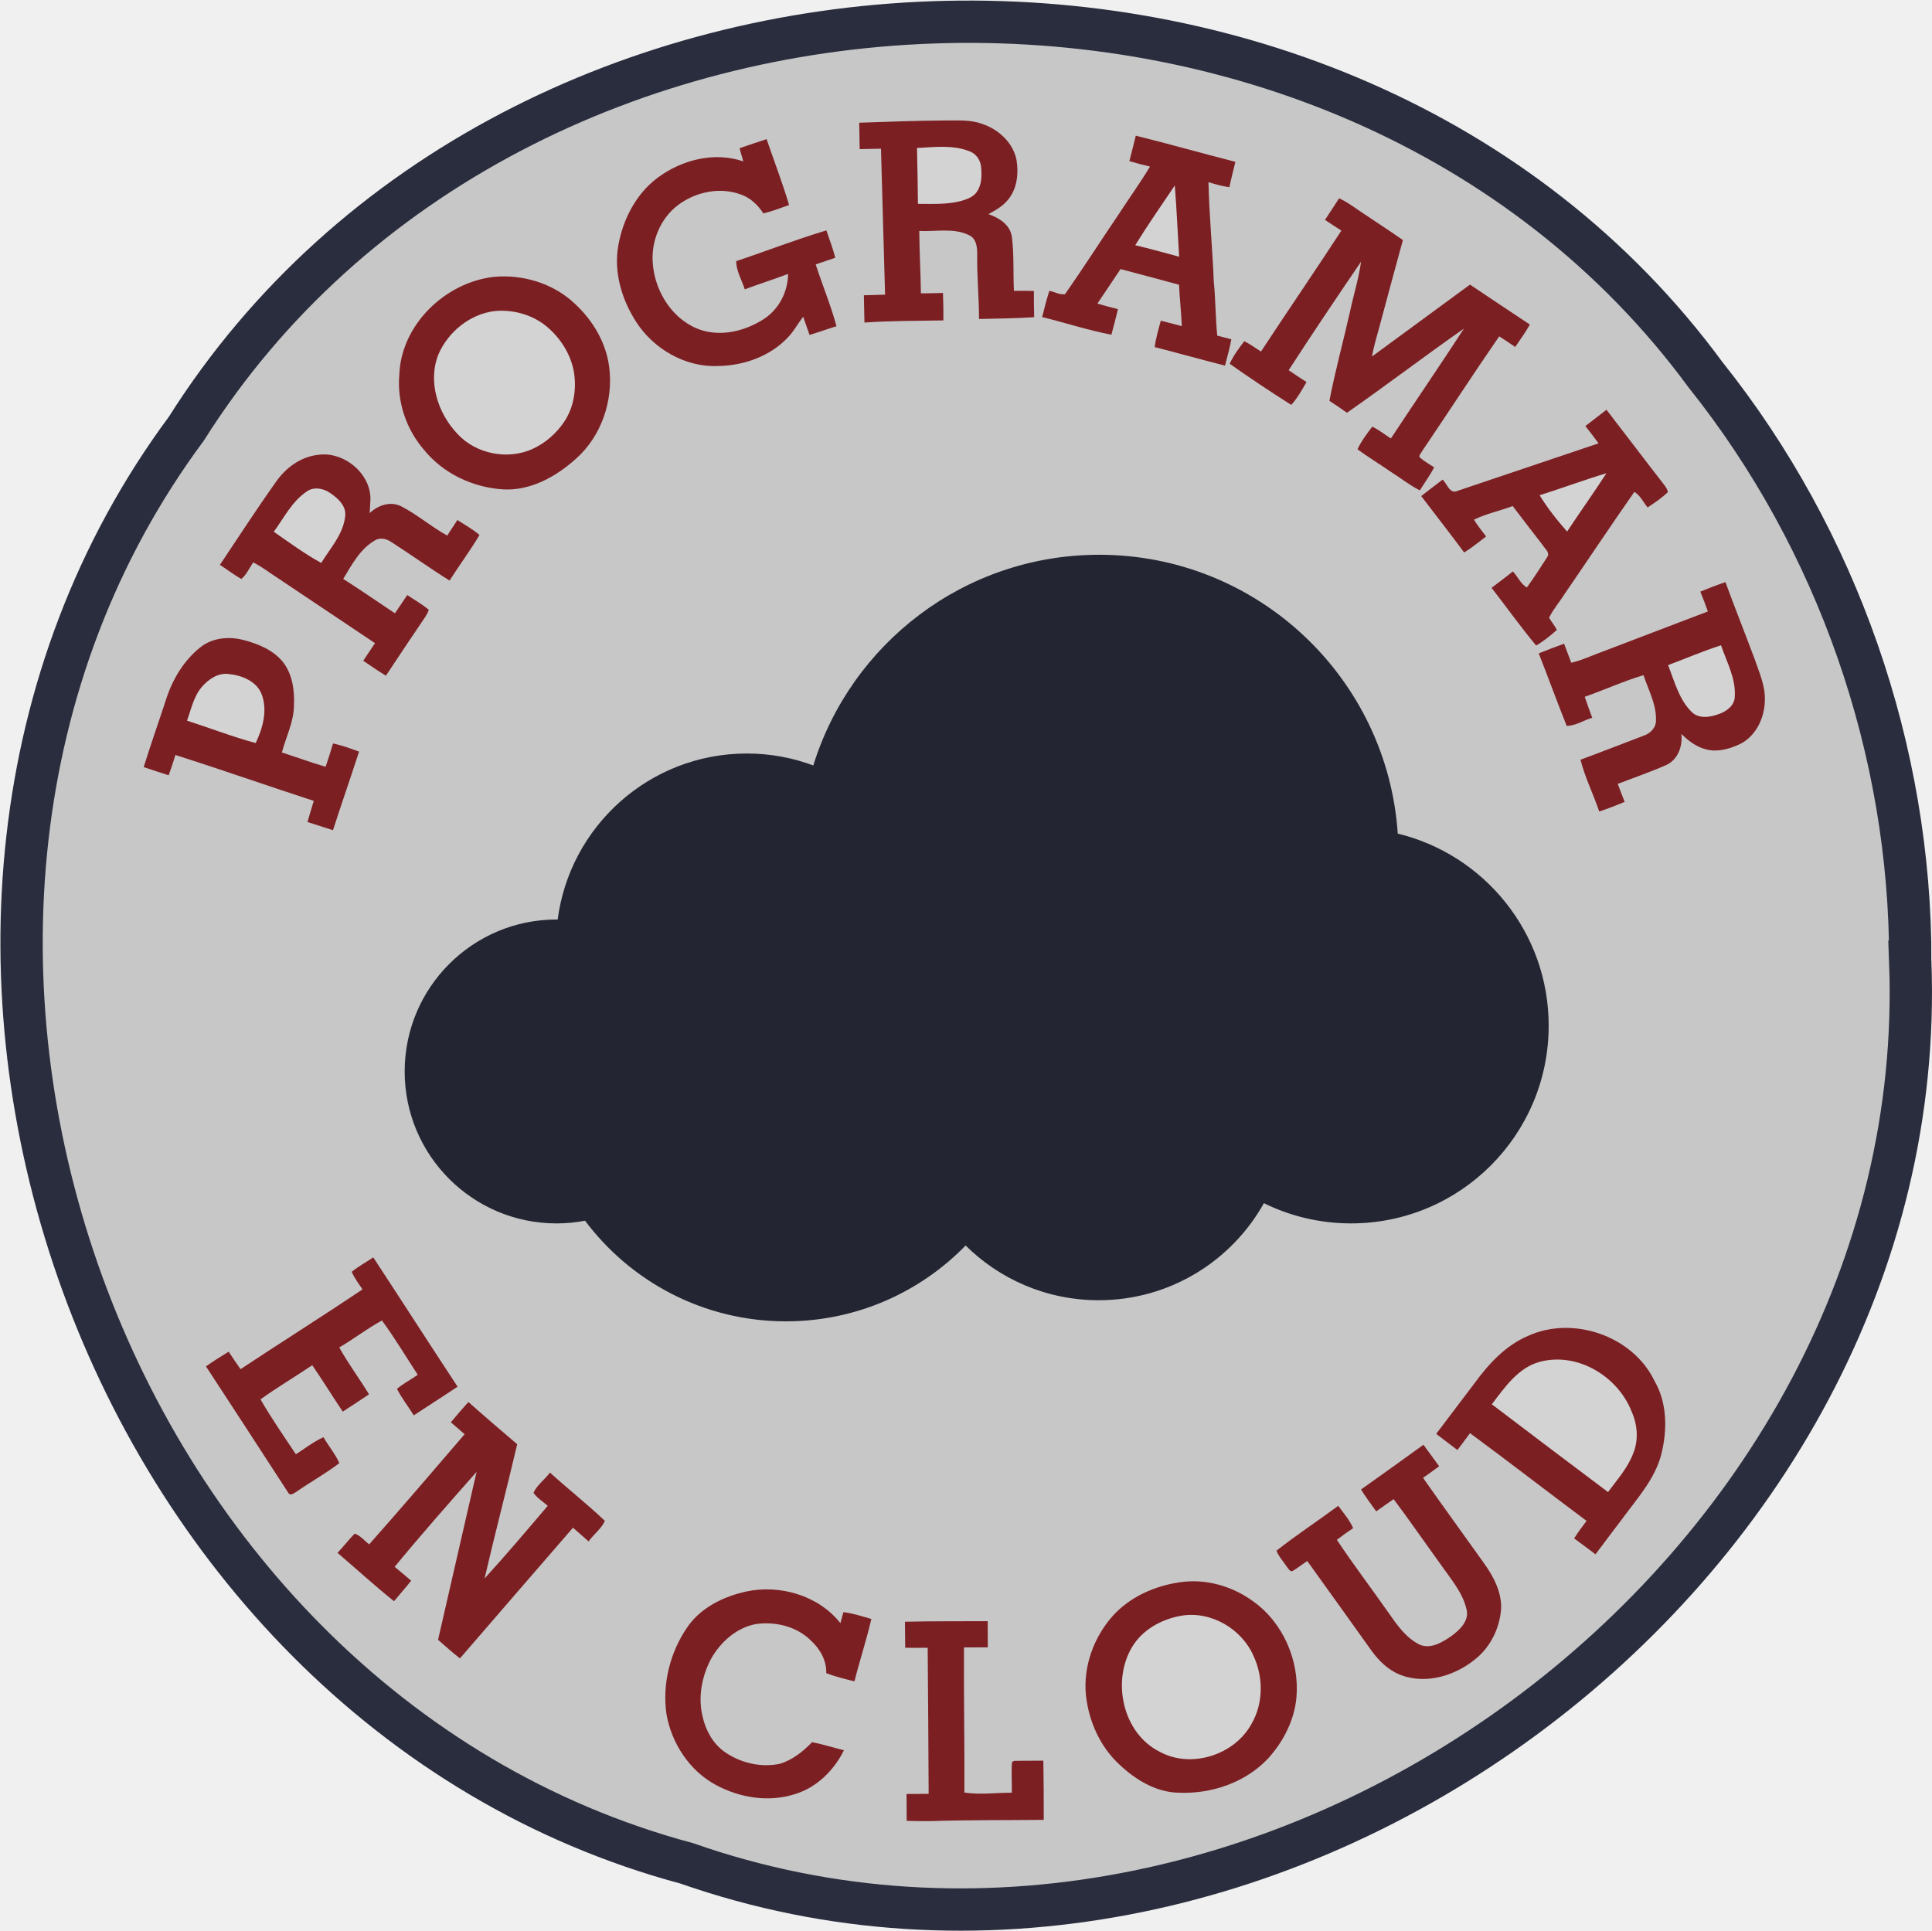
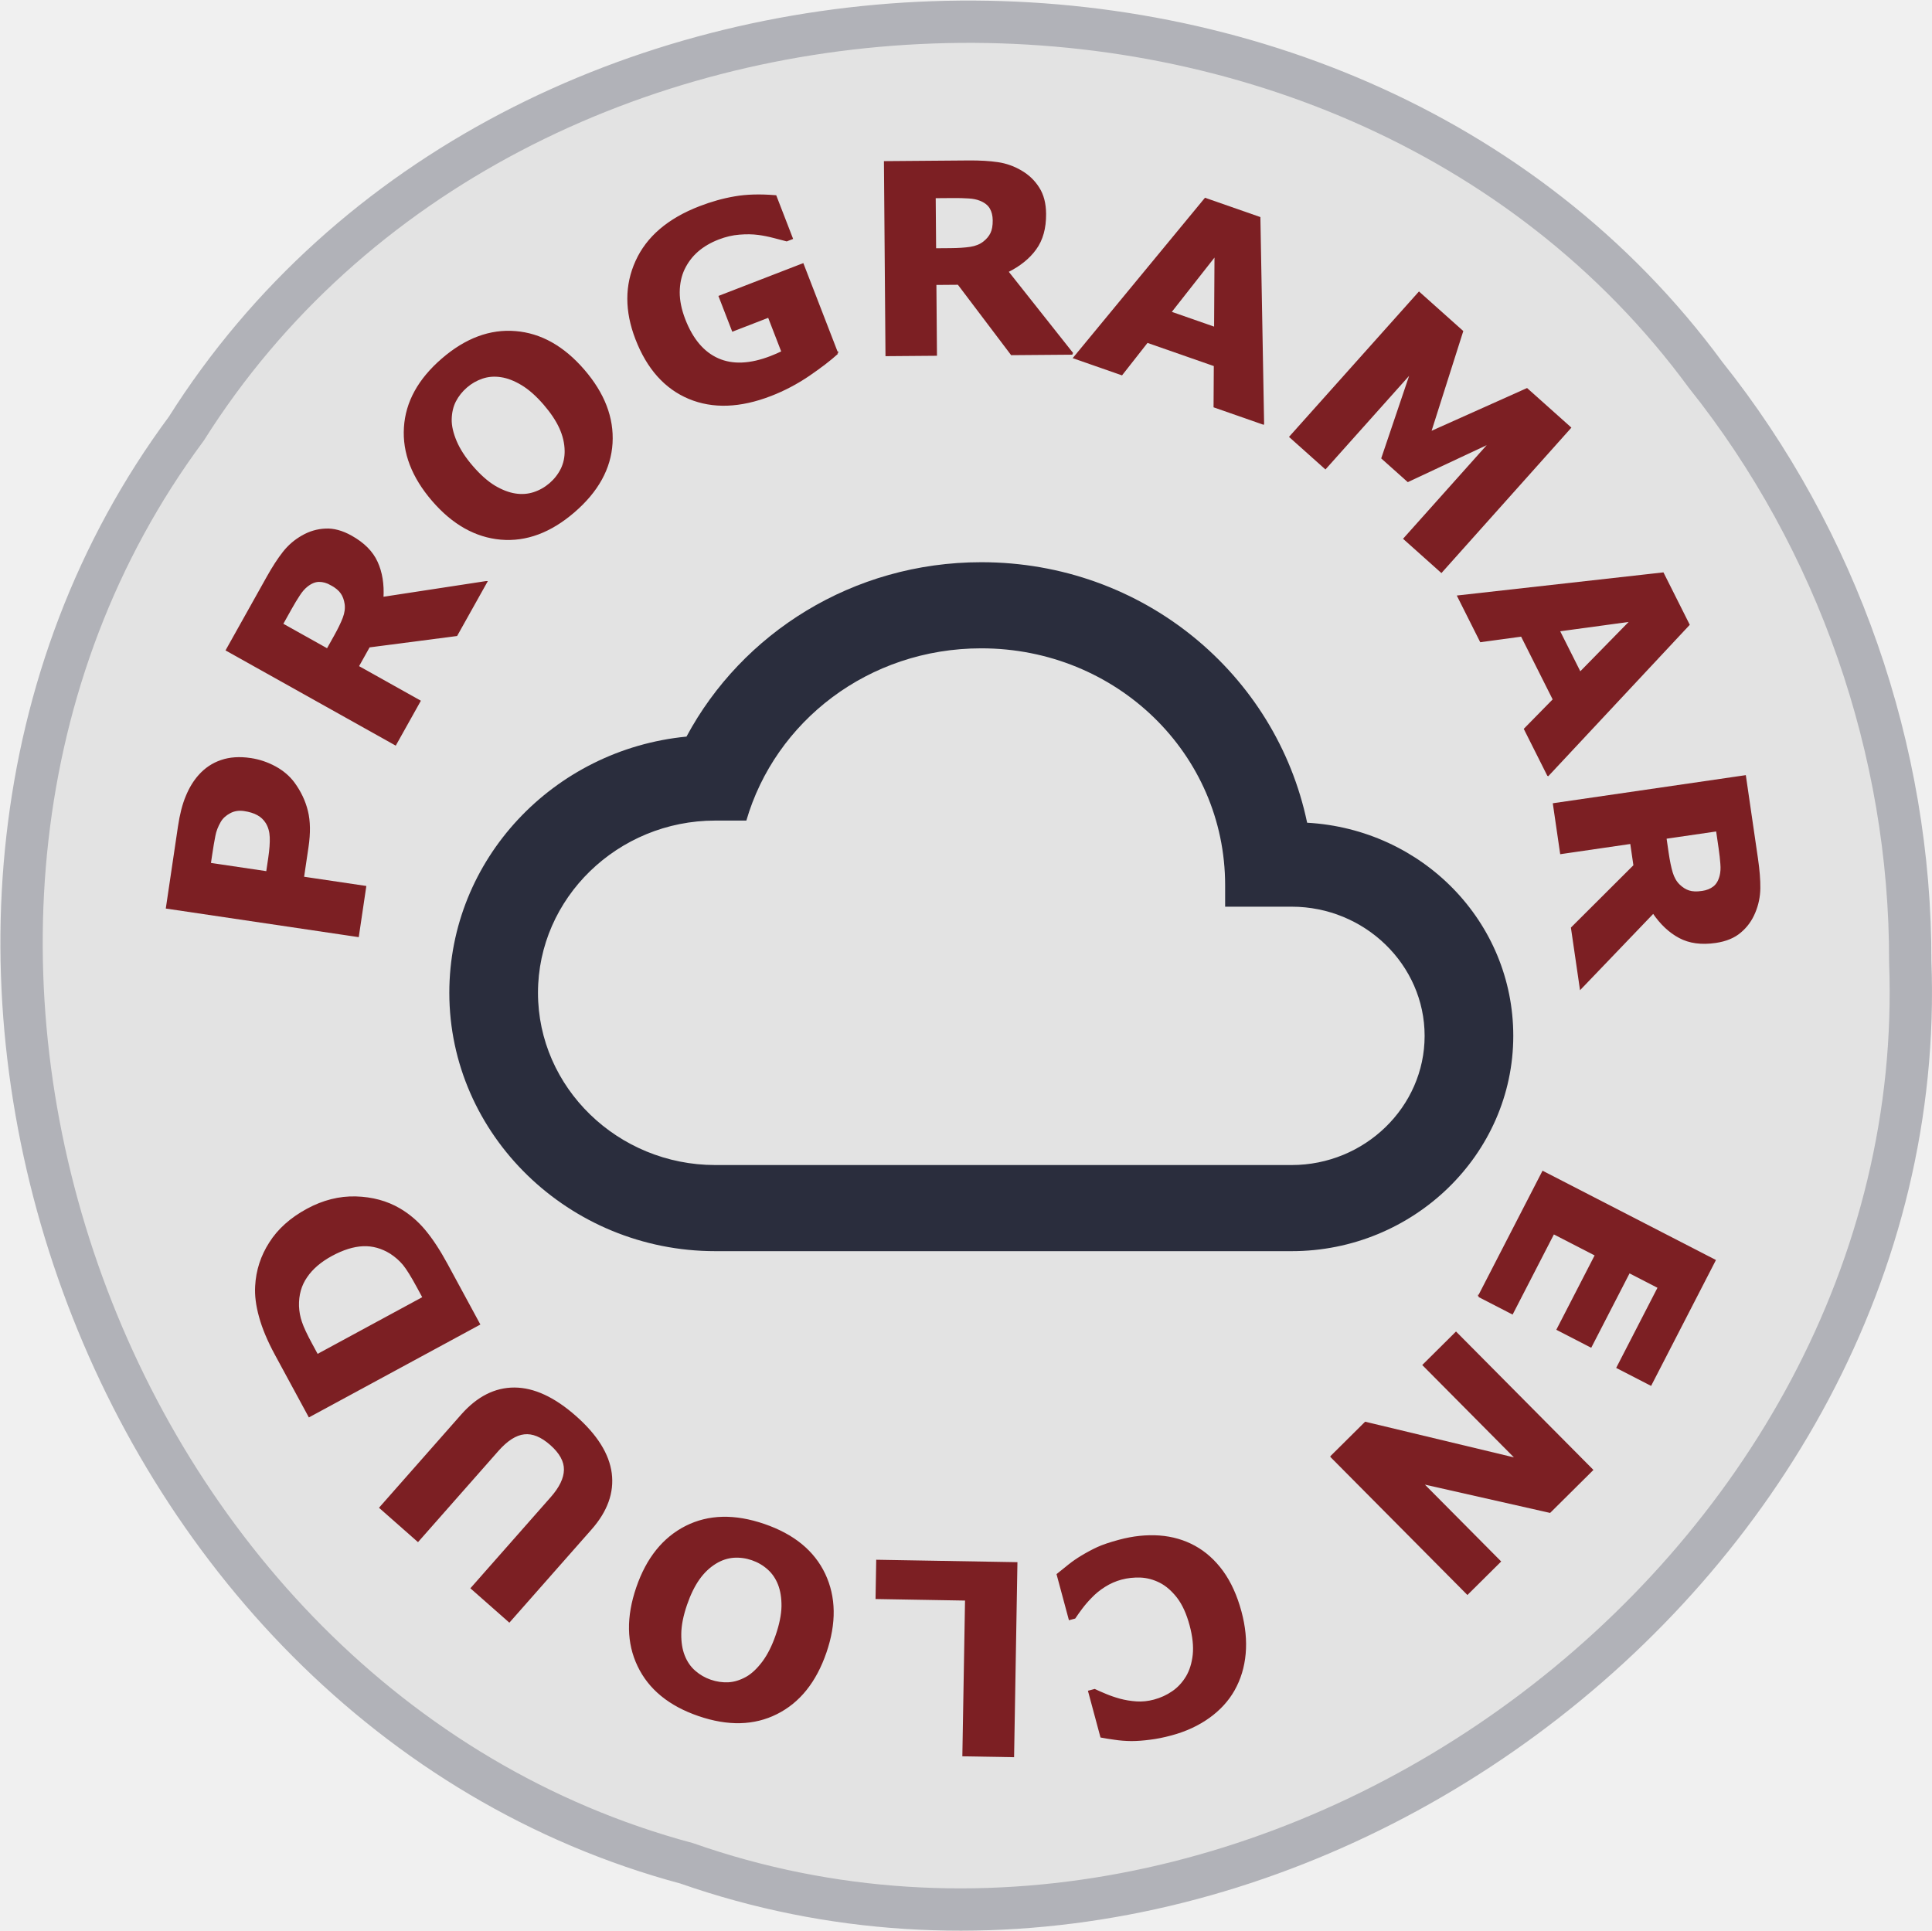
- <svg xmlns="http://www.w3.org/2000/svg" id="svg2" height="177.34mm" width="177.42mm" version="1.1" viewBox="0 0 628.662 628.356">
-   <g id="layer1" transform="translate(-31.656 -33.337)">
-     <g id="g3712" transform="matrix(.69286 0 0 .74143 22.143 137.36)">
-       <path id="path3402" fill="#96252a" d="m417.25-86.448c13.6-0.449 27.2-0.906 40.81-0.991 5.63 0.037 11.45-0.383 16.84 1.476 7.69 2.346 14.6 8.205 16.22 15.821 1.04 5.859 0.34 12.429-3.75 17.223-2.44 2.972-5.98 4.85-9.44 6.598 5.04 1.635 10.23 4.607 11.02 10.018 1.06 7.822 0.56 15.784 0.96 23.661 3.12-0.037 6.24-0.047 9.37 0.037-0.02 3.831 0.02 7.663 0.14 11.504-8.62 0.561-17.27 0.57-25.91 0.804 0.05-9.242-1-18.437-0.84-27.67 0.02-3.261-0.1-7.457-3.74-9.083-7.28-3.383-15.69-1.523-23.48-1.888 0.08 9.13 0.64 18.251 0.78 27.381 3.45-0.019 6.91-0.075 10.36-0.168 0.13 4.009 0.25 8.027 0.18 12.046-12.35 0.196-24.73 0.14-37.06 0.944-0.1-4-0.17-7.99-0.27-11.98 3.32-0.103 6.64-0.178 9.96-0.252-0.62-21.362-1.32-42.725-1.92-64.087-3.34 0.065-6.67 0.14-10.01 0.187-0.09-3.859-0.18-7.719-0.22-11.578z" />
-       <path id="path3404" fill="#96252a" d="m547.14-80.757c15.65 3.626 31.15 7.756 46.77 11.476-0.9 3.719-2.01 7.392-2.82 11.139-3.35-0.439-6.6-1.28-9.81-2.215 0.33 14.578 1.88 29.1 2.49 43.669 0.86 7.887 0.78 15.812 1.63 23.699 2.2 0.542 4.4 1.075 6.62 1.598-0.73 3.916-1.95 7.719-2.99 11.56-11.02-2.635-21.98-5.504-33-8.13 0.52-3.953 1.76-7.775 2.86-11.606 3.28 0.813 6.56 1.607 9.86 2.383-0.24-6.065-1.01-12.092-1.31-18.148-9.14-2.374-18.31-4.588-27.47-6.869-3.63 5.046-7.23 10.102-10.86 15.139 3.19 0.906 6.42 1.682 9.66 2.42-0.95 3.766-1.99 7.513-3.09 11.242-10.98-1.972-21.65-5.252-32.51-7.747 1-3.869 2.09-7.728 3.37-11.532 2.41 0.486 4.87 1.794 7.34 1.523 8.55-11.429 16.6-23.213 24.97-34.754 4.95-7.121 10.27-14.017 14.97-21.288-3.26-0.701-6.49-1.514-9.69-2.402 1-3.719 2.09-7.42 3.01-11.158z" />
-       <path id="path3406" fill="#96252a" d="m361.09-75.271c4.22-1.318 8.42-2.729 12.67-3.981 3.5 9.644 7.45 19.148 10.55 28.913-3.98 1.364-7.96 2.757-12.08 3.701-2.52-3.663-6.02-6.831-10.5-8.28-9.85-3.467-21.32-1.196-29.61 4.635-8.43 5.99-12.82 16.241-11.78 26.026 1.14 12.475 9.78 24.951 22.9 28.876 9.66 2.813 20.34 0.299 28.72-4.607 7.35-4.205 11.83-12.074 11.87-20.092-6.73 2.383-13.59 4.401-20.33 6.756-1.38-4.074-4-8.046-4.02-12.363 14.13-4.411 28.06-9.513 42.35-13.494 1.43 3.99 3.08 7.915 4.17 11.999-3.07 0.963-6.12 1.944-9.18 2.925 3.12 9.074 7.12 18.008 9.76 27.119-4.25 1.215-8.4 2.673-12.66 3.831-1.01-2.654-2.01-5.308-2.97-7.971-2.59 3.037-4.5 6.551-7.46 9.317-8.34 8.13-20.56 12.12-32.44 12.298-15.44 0.654-30.5-7.504-38.69-19.559-6.7-9.784-10.47-21.764-8.24-33.371 2.17-11.429 8.3-22.587 18.36-29.642 11.33-7.915 26.6-11.606 40.3-7.261-0.5-1.944-1.24-3.822-1.69-5.775z" />
-       <path id="path3408" fill="#fff" d="m444.39-75.365c8.26-0.374 16.93-1.476 24.82 1.514 2.95 1.047 4.94 3.775 5.27 6.672 0.34 3.607 0.42 7.579-1.76 10.747-1.71 2.691-5.15 3.663-8.17 4.457-6.45 1.458-13.15 1.149-19.72 1.131-0.09-8.177-0.24-16.344-0.44-24.521z" />
-       <path id="path3418" fill="#fff" d="m546.88-32.687c5.89-8.915 12.3-17.531 18.58-26.222 0.88 10.42 1.35 20.848 2.05 31.277-6.87-1.72-13.72-3.523-20.63-5.056z" />
-       <path id="path3424" fill="#96252a" d="m642.63-53.283c1.88 0.832 3.7 1.776 5.42 2.878 8.12 5.233 16.45 10.186 24.54 15.456-3.72 12.503-7.26 25.054-10.89 37.576-1.28 4.495-2.79 8.943-3.63 13.531 15.36-10.494 30.69-21.026 46.03-31.548 9.37 5.85 18.71 11.747 28.13 17.531-2.11 3.383-4.49 6.616-6.9 9.831-2.48-1.598-4.98-3.149-7.51-4.654-12.29 16.615-24.03 33.586-36.16 50.304-0.4 0.897-1.66 1.766-1.2 2.813 2.07 1.71 4.52 2.962 6.82 4.383-1.97 3.532-4.5 6.738-6.75 10.111-4.87-2.317-9.15-5.523-13.75-8.242-5.14-3.317-10.5-6.345-15.52-9.803 1.81-3.57 4.36-6.803 6.95-9.915 3.13 1.374 5.82 3.467 8.75 5.158 11.34-16.12 23.05-32.025 34.29-48.21-18.5 12.065-36.43 24.895-54.94 36.941-2.71-1.813-5.47-3.542-8.24-5.242 2.72-13.214 6.57-26.203 9.72-39.333 1.65-7.261 4.08-14.391 5.16-21.764-11.5 15.784-22.92 31.623-34.01 47.65 2.77 1.766 5.55 3.523 8.38 5.214-2.15 3.476-4.27 7.037-7.17 10.018-9.78-5.785-19.45-11.821-28.92-18.054 1.78-3.57 4.29-6.812 6.88-9.906 2.75 1.29 5.22 3.028 7.84 4.532 12.46-17.755 25.34-35.268 37.74-53.06-2.59-1.542-5.14-3.131-7.69-4.719 2.21-3.159 4.45-6.298 6.63-9.476z" />
-       <path id="path3438" fill="#96252a" d="m245.59-18.781c13.67-1.224 28.03 2.86 38.07 11.747 8.53 7.336 14.83 17.251 16.21 28.119 1.91 14.578-3.77 30.1-15.62 39.931-9.31 7.822-21.3 14.148-34.2 13.475-14.18-0.822-28.17-6.934-37.17-17.335-8.31-8.952-12.7-20.97-11.62-32.81 0.72-21.998 21.43-40.66 44.33-43.127z" />
-       <path id="path3444" fill="#fff" d="m246.1-3.783c8.95-0.785 18.38 1.766 25.14 7.401 5.96 4.906 10.43 11.56 11.94 18.895 1.43 7.569 0.18 15.737-4.42 22.213-3.67 5.13-8.83 9.392-14.84 11.971-11.72 5.028-26.71 2.28-35.42-6.635-9.23-9.093-14.06-23.129-8.74-35.109 4.64-9.784 14.83-17.466 26.34-18.737z" />
-       <path id="path3460" fill="#96252a" d="m758.28 46.689c3.3-2.383 6.62-4.747 9.92-7.149 9.1 10.999 18.05 22.11 27.2 33.081 0.71 0.925 1.47 1.906 1.61 3.084-2.85 2.588-6.2 4.654-9.5 6.71-2.01-2.308-3.42-5.252-6.22-6.822-11.07 14.756-21.73 29.792-32.65 44.65-2.39 3.579-5.43 6.784-7.4 10.588 1.12 1.832 2.66 3.43 3.66 5.345-3.04 2.514-6.22 4.953-9.75 6.84-7.3-8.186-13.91-16.914-20.93-25.315 3.36-2.374 6.73-4.747 10.03-7.196 2.23 2.243 3.72 5.551 6.56 7.055 3.35-4.373 6.52-8.878 9.59-13.419 1.4-1.934-1.19-3.644-2.16-5.205-4.77-5.663-9.4-11.438-14.1-17.139-5.99 2.14-12.42 3.336-18.17 5.971 1.64 2.626 3.77 4.934 5.69 7.383-3.39 2.402-6.67 4.953-10.3 7.037-6.6-8.336-13.45-16.512-20.17-24.764 3.32-2.439 6.69-4.813 10.04-7.214 2.09 1.757 3.41 6.513 6.93 4.943 22.1-6.953 44.21-13.905 66.3-20.876-2-2.57-4.05-5.112-6.18-7.588z" />
-       <path id="path3466" fill="#96252a" d="m143.26 71.285c4.53-6.158 11.57-11.064 19.66-11.933 12.56-1.85 26.11 8.878 24.68 21.045-0.05 1.495-0.17 3-0.28 4.504 3.94-3.439 9.74-5.392 14.86-2.972 7.58 3.663 14.1 8.98 21.58 12.831 1.56-2.289 3.16-4.56 4.77-6.822 3.51 2.121 7.22 4.018 10.4 6.569-4.35 6.859-9.5 13.251-14.05 19.998-9.27-5.383-18.12-11.363-27.31-16.868-2.33-1.495-5.5-2.252-8-0.626-6.83 3.757-10.66 10.653-14.65 16.774 8.2 4.878 16.19 10.055 24.28 15.092 1.95-2.673 3.88-5.345 5.81-8.027 3.34 2.187 6.98 4 10.09 6.495-0.37 1.075-0.93 2.084-1.59 3.037-6.23 8.597-12.43 17.213-18.53 25.885-3.65-2.065-7.15-4.317-10.66-6.569 1.85-2.561 3.7-5.14 5.53-7.719-16.29-10.214-32.61-20.4-48.91-30.605-2.66-1.738-5.36-3.439-8.25-4.831-1.85 2.411-3.14 5.345-5.6 7.261-3.53-1.804-6.7-4.159-10.08-6.196 8.7-12.139 17.19-24.418 26.25-36.324z" />
-       <path id="path3470" fill="#fff" d="m736.8 77.06c10.5-3.075 20.81-6.728 31.37-9.644-6.01 8.616-12.38 17.008-18.47 25.577-4.7-4.99-9.21-10.242-12.9-15.933z" />
-       <path id="path3474" fill="#fff" d="m157.71 75.471c3.27-2.261 7.85-1.495 11.01 0.561 3.59 2.252 7.62 5.56 7.14 10.036-0.8 7.999-6.96 14.139-11.28 20.708-7.77-4.018-14.99-8.952-22.27-13.69 4.8-6.093 8.51-13.288 15.4-17.615z" />
-       <path id="path3488" fill="#96252a" d="m812.28 119.37c3.87-1.514 7.8-2.916 11.78-4.186 4.41 11.242 9.15 22.362 13.65 33.576 2.17 6.018 5.19 12.036 4.86 18.54-0.16 7.868-4.61 16.269-12.69 19.4-4.74 1.944-10.19 3.233-15.3 1.804-4.38-1.112-8.05-3.766-11.22-6.7 0.66 5.439-1.56 11.279-7.14 13.69-7.43 3.056-15.14 5.523-22.72 8.252 1.04 2.635 2.11 5.271 3.23 7.887-3.92 1.561-7.9 3-11.94 4.243-2.77-7.635-6.68-14.914-8.8-22.736 9.91-3.42 19.76-7.018 29.63-10.532 3.2-0.963 5.96-3.607 5.83-6.915 0.17-6.962-3.6-13.232-5.88-19.671-9.39 2.654-18.34 6.476-27.58 9.504 1.09 3.093 2.31 6.158 3.52 9.223-4.02 1.047-7.81 3.532-12 3.551-4.53-10.55-8.65-21.26-13.13-31.829 3.94-1.476 7.91-2.897 11.9-4.252 1.15 2.775 2.27 5.56 3.38 8.354 4.18-0.878 8.11-2.504 12.1-3.944 17.36-6.149 34.67-12.429 52.05-18.559-1.12-2.925-2.28-5.831-3.53-8.7z" />
-       <path id="path3494" fill="#96252a" d="m107.86 143.77c5.66-4.186 13.43-4.859 20.24-3.159 6.79 1.626 13.75 4.308 18.35 9.457 4.59 5.336 5.65 12.494 5.34 19.138-0.02 7.28-3.73 13.868-5.68 20.774 6.87 2.028 13.62 4.411 20.55 6.252 1.22-3.392 2.42-6.784 3.47-10.223 4.19 0.813 8.21 2.215 12.23 3.579-3.99 11.522-8.28 22.96-12.25 34.492-4.01-1.177-7.99-2.43-11.99-3.598 0.93-3.112 2.02-6.177 2.97-9.27-21.7-6.607-43.23-13.681-64.98-20.138-0.96 2.99-2.02 5.962-3.17 8.906-3.93-1.14-7.82-2.402-11.73-3.588 3.3-9.924 7.02-19.708 10.47-29.586 3-8.85 8.35-17.213 16.18-23.035z" />
-       <path id="path3496" fill="#fff" d="m797.13 151.62c8.29-2.897 16.44-6.168 24.86-8.709 2.67 7.354 7.03 14.559 6.46 22.568-0.09 3.897-3.92 6.495-7.54 7.635-4.12 1.458-9.55 2.205-12.9-1.112-5.86-5.542-7.91-13.345-10.88-20.381z" />
-       <path id="path3502" fill="#fff" d="m108.5 161.22c3.12-3.383 7.62-6.327 12.65-5.691 6.19 0.57 13.24 3.187 15.54 9.065 2.75 7.055 0.44 14.709-2.87 21.232-10.91-2.729-21.49-6.607-32.26-9.822 1.96-5.046 3.11-10.588 6.94-14.784z" />
-       <path id="path3572" fill="#96252a" d="m178.92 417.91c3.15-2.402 6.75-4.205 10.11-6.327 13.26 18.877 26.3 37.894 39.6 56.752-6.81 4.261-13.74 8.364-20.58 12.588-2.57-3.916-5.67-7.532-7.88-11.625 3-2.392 6.54-4.074 9.76-6.177-5.59-7.952-10.79-16.195-16.82-23.839-6.95 3.532-13.23 8.093-20.05 11.84 4.24 7.102 9.45 13.644 13.98 20.577-4.09 2.57-8.22 5.056-12.33 7.588-4.85-6.747-9.41-13.672-14.33-20.372-8.05 5.074-16.45 9.681-24.31 14.989 5.1 8.261 10.95 16.139 16.62 24.091 4.27-2.561 8.31-5.513 12.95-7.495 2.38 3.85 5.5 7.298 7.46 11.373-6.32 4.56-13.39 8.158-19.93 12.438-1.14 0.57-3.01 2.224-4.01 0.654-12.89-18.522-25.72-37.081-38.7-55.546 3.47-2.261 7.03-4.411 10.66-6.448 1.82 2.579 3.67 5.14 5.58 7.681 19.01-11.784 38.34-23.119 57.26-35.025-1.77-2.523-3.79-4.925-5.04-7.719z" />
-       <path id="path3586" fill="#96252a" d="m731.29 446.08c21.2-9.093 49.34-0.028 59.47 19.755 6.02 9.709 6.02 21.587 3.18 32.212-3.06 11.008-11.54 19.559-18.53 28.521-4.12 5.112-8.28 10.205-12.37 15.335-3.34-2.336-6.66-4.691-10.03-6.971 1.78-2.673 3.82-5.177 5.83-7.7-18.31-12.746-36.35-25.839-54.73-38.492-1.94 2.486-3.93 4.943-5.92 7.392-3.32-2.374-6.68-4.691-9.96-7.093 6.07-7.457 12.08-14.942 18.14-22.409 6.58-8.392 14.48-16.41 24.92-20.549z" />
-       <path id="path3588" fill="#fff" d="m736.98 457.39c17.75-4.345 36.76 6.523 43.13 22.11 2.69 5.682 3.18 12.298 0.64 18.11-2.56 6.42-7.56 11.541-11.83 16.98-18.24-12.774-36.41-25.642-54.57-38.529 6.1-7.457 12.35-16.101 22.63-18.671z" />
-       <path id="path3594" fill="#96252a" d="m225.47 483.97c2.72-3 5.4-6.027 8.27-8.887 7.54 6.261 15.2 12.401 22.88 18.512-4.91 19.68-10.44 39.23-15.32 58.92 10.18-10.392 19.91-21.176 29.68-31.903-2.29-1.832-4.95-3.364-6.71-5.672 1.62-3.439 5.34-5.831 7.74-8.896 8.47 7.186 17.52 13.821 25.79 21.185-1.6 3.458-5.28 5.915-7.65 9.018-2.44-2.009-4.88-4.018-7.31-6.018-17.72 19.101-35.42 38.211-53.09 57.359-3.58-2.542-6.88-5.411-10.29-8.149 6.01-24.577 12.06-49.145 18.09-73.713-13.01 13.737-25.99 27.521-38.48 41.678 2.62 1.981 5.17 4.056 7.75 6.093-2.57 3.084-5.4 5.971-8.05 8.999-9.08-6.803-17.68-14.167-26.53-21.232 2.79-2.719 5.22-5.747 8.06-8.429 2.71 0.813 4.56 3.149 6.82 4.7 15.13-15.952 29.96-32.165 44.82-48.341-2.15-1.748-4.29-3.504-6.47-5.224z" />
-       <path id="path3600" fill="#96252a" d="m652.92 513.46c9.79-6.523 19.6-13.027 29.32-19.634 2.48 3.121 4.9 6.289 7.37 9.429-2.49 1.738-5.01 3.43-7.57 5.084 9.33 12.438 18.9 24.727 28.34 37.099 4.68 6.027 8.79 13.111 8.3 20.802-0.73 7.775-4.5 15.4-10.77 20.634-9.83 8.177-24.53 12.616-37.14 7.719-5.32-2.131-9.56-6.037-12.91-10.363-10.06-13.13-20.08-26.287-30.19-39.379-2.36 1.448-4.55 3.131-7 4.439-1.24 0.299-1.77-1.084-2.44-1.729-1.69-2.402-3.91-4.542-5.02-7.242 9.37-6.906 19.41-13.036 29-19.68 2.52 3.14 5.29 6.168 7.02 9.793-2.63 1.607-5.17 3.327-7.66 5.121 7.74 10.868 16.22 21.269 24.23 31.969 4.02 5.373 8.21 11.092 14.69 14.064 5.22 2.018 10.58-1.028 14.79-3.738 3.9-2.682 8.45-6.579 7.24-11.606-1.82-7.616-7.53-13.587-12.14-19.83-7.41-9.56-14.58-19.279-22.15-28.726-2.74 1.766-5.46 3.57-8.18 5.364-2.44-3.168-4.94-6.28-7.13-9.588z" />
-       <path id="path3618" fill="#96252a" d="m568.16 554.14c11.96-1.607 24.31 1.757 34.01 8.354 14.19 9.373 21.91 26.175 20.42 42.239-0.99 10.102-6.22 19.559-13.49 26.969-10.68 10.513-26.71 15.503-42.02 14.849-10.6-0.252-20.14-5.756-27.65-12.382-9.09-7.84-14.37-19.008-15.7-30.399-1.34-12.503 3.58-25.25 12.4-34.623 8.15-8.569 20.02-13.457 32.03-15.008z" />
-       <path id="path3620" fill="#96252a" d="m364.03 558.27c15.94-3.233 34.13 1.691 44.39 13.868 0.47-1.617 0.93-3.224 1.41-4.831 4.49 0.477 8.79 1.832 13.12 2.99-2.27 9.214-5.48 18.195-7.93 27.371-4.46-1.028-8.94-2.056-13.24-3.579 0.19-5.532-2.91-10.634-7.17-14.279-6.57-6.177-16.49-8.448-25.56-7.326-9.22 1.448-16.79 7.775-21.31 15.176-4.44 7.794-6.33 17.101-3.97 25.745 1.43 5.831 4.7 11.401 9.93 14.999 7.49 5.056 17.28 7.252 26.36 5.439 5.88-1.71 10.84-5.373 15.04-9.476 5.06 0.906 9.98 2.402 14.98 3.542-4.64 8.794-12.76 16.326-22.93 19.232-12.3 3.738-26 1.673-37.23-4-12.37-6.224-20.8-18.26-23.19-31.072-2.07-13.401 1.76-27.418 10.02-38.482 6.36-8.392 16.77-13.139 27.28-15.316z" />
-       <path id="path3626" fill="#fff" d="m568.56 568.86c13.82-2.177 28.27 5.71 33.84 17.578 4.68 9.326 4.72 20.839-0.88 29.838-7.95 13.709-28.33 19.858-43.13 12.307-17.35-8.055-22.62-30.838-13.03-45.93 4.89-7.691 13.95-12.307 23.2-13.793z" />
-       <path id="path3628" fill="#96252a" d="m438.73 571.5c12.94-0.29 25.9-0.168 38.85-0.243 0.01 3.831 0.04 7.663 0.07 11.494-3.74 0.019-7.47 0.037-11.2 0.028-0.14 21.232 0.33 42.463 0.19 63.695 7.39 1.065 14.87 0.084 22.3 0.065 0.07-4.383-0.29-8.765 0.03-13.13 0.47-1.206 1.97-0.72 3-0.869 3.92-0.056 7.84 0 11.76-0.065 0.15 8.663 0.2 17.335 0.18 25.997-17.64 0.168-35.28 0-52.9 0.542-3.82 0.037-7.65 0-11.47-0.112 0-3.934-0.02-7.859-0.06-11.784 3.46-0.028 6.92-0.047 10.38-0.075-0.08-21.372-0.28-42.744-0.45-64.115-3.52 0.028-7.05 0.047-10.56 0.009-0.02-3.813-0.05-7.635-0.12-11.438z" />
-       <path id="path4026" d="m669.68 226c-4.718-68.275-65.462-122.29-139.72-122.29-63.099 0-116.44 39.005-133.94 92.619-9.806-3.47-20.43-5.384-31.537-5.384-45.446 0-82.918 31.802-88.39 72.886-0.328-0.007-0.651-0.023-0.98-0.023-39.105 0-70.807 29.624-70.807 66.168s31.701 66.167 70.807 66.167c4.653 0 9.196-0.432 13.599-1.232 21.377 26.834 55.581 44.217 94.131 44.217 33.129 0 63.044-12.84 84.371-33.479 15.988 14.96 38.085 24.216 62.496 24.216 33.342 0 62.358-17.269 77.392-42.753 12.386 5.774 26.355 9.027 41.136 9.027 50.969 0 92.29-38.611 92.29-86.242 0-40.732-30.219-74.863-70.847-83.897z" stroke="#2a2e3c" stroke-width="1.05" fill="#2a2e3c" />
+ <svg xmlns="http://www.w3.org/2000/svg" id="svg2" height="282.09mm" width="282.22mm" version="1.1" viewBox="0 0 1000 999.514">
+   <g id="layer2" transform="translate(154.01 152.46)">
+     <path id="path3529" opacity=".317" d="m834.73 345.33c11.99 317.01-334.43 571.5-633.3 466.77-306.1-82.1-447.87-487.98-259-742.66 169.15-268.22 598.69-283.41 786.38-27.832 68.23 85.492 106.19 194.35 105.92 303.72z" fill-rule="evenodd" fill-opacity=".173" stroke="#2a2d3e" stroke-width="21.901" />
+   </g>
+   <g id="layer3">
+     <path id="path3529-8" d="m188.01 497.56c-7.67-202.89 214.04-365.76 405.32-298.74 195.9 52.55 286.63 312.31 165.76 475.31-108.26 171.66-383.17 181.38-503.29 17.81-43.66-54.71-67.96-124.38-67.79-194.38z" fill="none" />
+     <g id="text4202" stroke="#7c1f23" stroke-width="1px" fill="#7c1f23">
+       <path id="path4472" d="m129.7 392.89q6.641 0.985 12.672 4.255 5.964 3.26 9.641 8.217 4.968 6.778 6.872 14.526 1.915 7.682 0.309 18.507l-2.354 15.872 32.21 4.778-3.783 25.502-98.888-14.668 6.226-41.972q1.399-9.431 4.015-15.626 2.559-6.272 6.552-10.77 4.805-5.396 11.378-7.611 6.583-2.281 15.15-1.011zm-3.313 26.454q-4.184-0.621-7.507 1.194-3.39 1.805-5.029 4.616-2.185 3.748-2.879 7.514-0.761 3.756-1.697 10.065l-0.65 4.383 29.62 4.394 1.084-7.305q0.965-6.508 0.789-10.811-0.166-4.369-2.134-7.579-1.761-2.772-4.525-4.269-2.821-1.572-7.071-2.203z" />
+       <path id="path4474" d="m171.5 302.51q-3.281-1.836-6.379-1.8-3.098 0.036-6.281 2.563-2.216 1.76-4.097 4.709-1.939 2.916-4.201 6.958l-4.557 8.144 23.495 13.146 3.869-6.914q3.016-5.39 4.521-9.318 1.505-3.928 1.007-7.438-0.505-3.36-2.083-5.628-1.603-2.359-5.295-4.424zm80.161-1.23-15.376 27.479-45.301 5.888-5.803 10.37 31.99 17.9-12.523 22.381-87.241-48.815 21.113-37.732q4.327-7.734 8.321-12.808 3.993-5.074 9.644-8.298 5.683-3.282 11.977-3.531 6.268-0.34 13.299 3.595 9.667 5.409 13.236 13.33 3.602 7.862 2.989 18.444l53.674-8.203z" />
+       <path id="path4476" d="m302.09 191.7q15.618 18.093 14.464 37.715-1.198 19.572-19.494 35.365-18.245 15.75-37.782 14.078-19.581-1.723-35.199-19.815-15.75-18.245-14.508-37.766 1.198-19.572 19.443-35.322 18.194-15.706 37.782-14.078 19.544 1.577 35.294 19.822zm-9.329 41.491q-0.137-5.913-2.801-11.773-2.708-5.911-8.192-12.264-5.879-6.81-11.578-10.227-5.699-3.417-10.785-4.171-5.224-0.812-9.814 0.755-4.539 1.523-8.198 4.682-3.71 3.203-5.873 7.376-2.112 4.129-2.224 9.548-0.084 5.04 2.633 11.475 2.724 6.341 8.427 12.947 5.835 6.759 11.484 10.22 5.656 3.366 10.785 4.171 5.13 0.805 9.763-0.712t8.394-4.763 5.938-7.609q2.133-4.413 2.042-9.656z" />
+       <path id="path4478" d="m433.32 182.85q-5.316 4.865-14.703 11.305-9.411 6.377-19.679 10.351-23.793 9.207-42.247 1.518-18.477-7.752-27.297-30.544-8.407-21.727 0.043-40.259 8.427-18.595 32.721-27.995 9.204-3.562 18.186-5.093 8.958-1.594 21.078-0.597l8.456 21.852-2.692 1.042q-2.262-0.636-6.564-1.708-4.326-1.134-8.111-1.613-4.407-0.598-9.848-0.149-5.379 0.425-10.826 2.533-6.387 2.471-10.857 6.361-4.47 3.889-7.101 9.371-2.491 5.283-2.554 12.003-0.025 6.633 2.907 14.209 5.984 15.466 17.361 20.494 11.376 5.029 27.406-1.174 1.377-0.533 2.981-1.226 1.666-0.717 2.995-1.375l-7.075-18.283-18.596 7.196-6.808-17.595 43.016-16.645 17.808 46.022z" />
+       <path id="path4480" d="m514.33 114.06q-0.03-3.76-1.595-6.433-1.565-2.673-5.338-4.187-2.627-1.053-6.12-1.227-3.493-0.241-8.126-0.204l-9.332 0.074 0.214 26.922 7.922-0.063q6.177-0.049 10.334-0.687 4.158-0.637 6.96-2.808 2.669-2.103 3.858-4.596 1.255-2.561 1.222-6.791zm40.767 69.032-31.487 0.251-27.549-36.44-11.883 0.095 0.292 36.657-25.646 0.204-0.796-99.966 43.236-0.344q8.862-0.071 15.248 0.886t11.985 4.269q5.666 3.312 8.999 8.657 3.399 5.277 3.463 13.333 0.088 11.078-5.026 18.101-5.047 7.023-14.543 11.731l33.708 42.567z" />
+       <path id="path4482" d="m653.8 219.27-25.165-8.784 0.131-21.359-34.99-12.213-13.189 16.801-24.531-8.563 67.808-82.216 28.018 9.78 1.919 106.55zm-24.889-49.505 0.215-37.898-23.415 29.8 23.2 8.098z" />
+       <path id="path4484" d="m746.04 295.94-19.125-17.088 44.6-49.915-42.761 20.045-13.267-11.854 15.125-44.738-44.6 49.915-18.123-16.194 66.609-74.547 22.329 19.951-16.644 52.384 50.138-22.457 22.329 19.951-66.609 74.547z" />
+       <path id="path4486" d="m801.26 401.2-11.962-23.819 14.956-15.249-16.633-33.118-21.163 2.89-11.661-23.219 105.91-11.868 13.318 26.519-72.763 77.865zm16.57-52.874 26.524-27.07-37.553 5.111 11.028 21.959z" />
+       <path id="path4488" d="m881 461.7q3.72-0.542 6.155-2.458 2.435-1.915 3.421-5.859 0.685-2.746 0.381-6.23-0.238-3.493-0.906-8.078l-1.346-9.235-26.641 3.883 1.143 7.84q0.891 6.112 2.089 10.144 1.198 4.032 3.731 6.512 2.447 2.357 5.079 3.195 2.709 0.894 6.894 0.284zm-62.829 49.798-4.541-31.159 32.343-32.26-1.714-11.759-36.274 5.287-3.699-25.379 98.924-14.417 6.236 42.785q1.278 8.77 1.201 15.226-0.077 6.457-2.595 12.455-2.509 6.065-7.349 10.095-4.764 4.087-12.737 5.249-10.962 1.598-18.617-2.511-7.645-4.042-13.604-12.808l-37.575 39.196z" />
    </g>
  </g>
-   <g id="layer2" transform="translate(-31.656 -33.117)">
-     <path id="path3529" d="m653.24 346.06c7.54 199.29-210.24 359.28-398.13 293.44-192.43-51.61-281.56-306.77-162.82-466.88 106.33-168.62 376.37-178.17 494.37-17.5 42.892 53.744 66.755 122.18 66.587 190.94z" fill-rule="evenodd" fill-opacity=".173" stroke="#2a2d3e" stroke-width="13.768" />
+   <g id="layer4">
+     <path id="path4218" d="m188.96 497.27c-7.67-202.89 214.03-365.76 405.31-298.73 195.9 52.54 286.64 312.3 165.76 475.3-108.25 171.66-383.16 181.38-503.28 17.81-43.67-54.71-67.96-124.38-67.79-194.38z" fill="none" />
+     <g id="text4202-6" transform="translate(1.5999 -3.8862)" stroke="#7c1f23" stroke-width="1px" fill="#7c1f23">
+       <path id="path4491" d="m763.92 674.85 33.11-64.283 88.874 45.775-33.11 64.283-17.19-8.854 21.366-41.482-15.339-7.901-19.829 38.498-17.19-8.854 19.829-38.498-21.965-11.313-21.366 41.482-17.19-8.854z" />
+       <path id="path4493" d="m687.51 757.88 17.631-17.499 78.452 18.809-48.336-48.7 16.773-16.648 70.424 70.954-21.872 21.709-66.218-14.965 40.343 40.647-16.773 16.648-70.424-70.954z" />
+       <path id="path4495" d="m577.75 801.42q10.762-2.897 20.758-2.181 9.931 0.733 18.172 5.259 8.241 4.526 14.402 12.949 6.096 8.441 9.412 20.758 3.089 11.475 2.166 21.736-0.923 10.261-5.673 18.701-4.561 8.111-12.889 14.108-8.393 6.014-19.414 8.981-6.094 1.641-11.148 2.236-5.102 0.678-9.547 0.693-4.675-0.062-8.595-0.676-3.967-0.531-6.974-1.112l-6.3-23.404 2.853-0.768q2.234 1.067 5.598 2.456 3.299 1.406 7.358 2.539 4.124 1.115 8.657 1.424 4.533 0.309 9.266-0.965 5.251-1.414 9.53-4.373 4.296-2.895 7.286-7.802 2.83-4.725 3.589-11.465 0.693-6.722-1.645-15.41-2.443-9.076-6.612-14.49-4.234-5.396-9.066-7.85-4.915-2.501-10.196-2.748-5.264-0.182-9.996 1.092-4.538 1.222-8.58 3.77-4.107 2.566-7.239 5.912-2.671 2.735-4.818 5.608t-3.479 4.899l-2.593 0.698-6.213-23.08q3.194-2.598 6.117-4.914 2.922-2.316 6.274-4.331 4.366-2.635 8.323-4.465 3.957-1.83 11.218-3.785z" />
+       <path id="path4497" d="m452.42 811.8 72.096 1.241-1.72 99.955-25.777-0.444 1.387-80.622-46.319-0.797 0.333-19.333z" />
+       <path id="path4499" d="m328.22 825.7q7.766-22.605 25.3-31.489 17.512-8.82 40.371-0.967 22.795 7.831 31.189 25.552 8.372 17.784 0.606 40.389-7.831 22.795-25.322 31.552-17.512 8.82-40.307 0.989-22.732-7.809-31.189-25.552-8.479-17.679-0.648-40.474zm40.543-12.834q-5.039 3.096-8.76 8.349-3.743 5.316-6.47 13.253-2.923 8.508-3.005 15.153-0.082 6.645 1.827 11.418 1.929 4.922 5.595 8.098 3.602 3.154 8.174 4.725 4.635 1.592 9.33 1.359 4.631-0.255 9.369-2.887 4.396-2.465 8.588-8.053 4.106-5.546 6.942-13.801 2.901-8.445 3.047-15.068 0.06-6.581-1.827-11.418-1.888-4.837-5.531-8.076t-8.342-4.854-9.564-1.298q-4.887 0.38-9.37 3.099z" />
+       <path id="path4501" d="m237.45 736.49q12.253-13.901 27.241-13.846 14.987 0.055 31.457 14.572 16.469 14.518 18.404 29.38 1.885 14.818-10.324 28.668l-42.221 47.897-19.441-17.137 41.244-46.789q6.881-7.806 6.982-14.52 0.1-6.713-7.253-13.195-7.253-6.393-13.817-5.646-6.615 0.702-13.763 8.811l-41.244 46.789-19.441-17.137 42.176-47.846z" />
+       <path id="path4503" d="m157.51 630.03q12.279-6.652 25.057-6.321 12.72 0.363 22.552 6.109 7.382 4.324 13.074 11.166 5.692 6.843 11.385 17.35l16.79 30.992-87.899 47.62-17.27-31.877q-5.821-10.744-8.212-19.528-2.45-8.752-2.023-15.856 0.624-12.097 7.255-22.409 6.54-10.339 19.291-17.247zm12.519 23.532q-8.678 4.701-13.09 11.215-4.503 6.487-4.277 15.221 0.175 4.41 1.567 8.39 1.302 3.953 5.267 11.273l3.102 5.726 55.018-29.806-3.102-5.726q-4.381-8.087-7.137-11.482-2.814-3.362-6.713-5.908-6.9-4.279-14.37-3.974-7.529 0.338-16.266 5.071z" />
+     </g>
+   </g>
+   <g id="layer5">
+     <g id="Icon_9_" fill="#2a2d3d" transform="matrix(1.1473 0 0 1.1145 214.21 184.03)">
+       <g id="g4455" fill="#2a2d3d">
+         <g id="g4457" fill="#2a2d3d">
+           <path id="path4459" fill="#2a2d3d" d="m403 217c-14-69-74-121-147-121-58 0-108 33-133 81-59.998 6-107 57-107 119 0 65.996 54.004 120 120 120h260c55 0 100-45 100-100 0-53-41-96-93-99zm-7 159h-260c-44.004 0-80-35.996-80-80 0-44 35.996-80 80-80h14.004c12.998-46 55-80 106-80 60.996 0 110 49 110 110v10h30c32.998 0 60 27.003 60 60 0 32.998-27.002 60-60 60z" />
+         </g>
+       </g>
+     </g>
  </g>
</svg>
